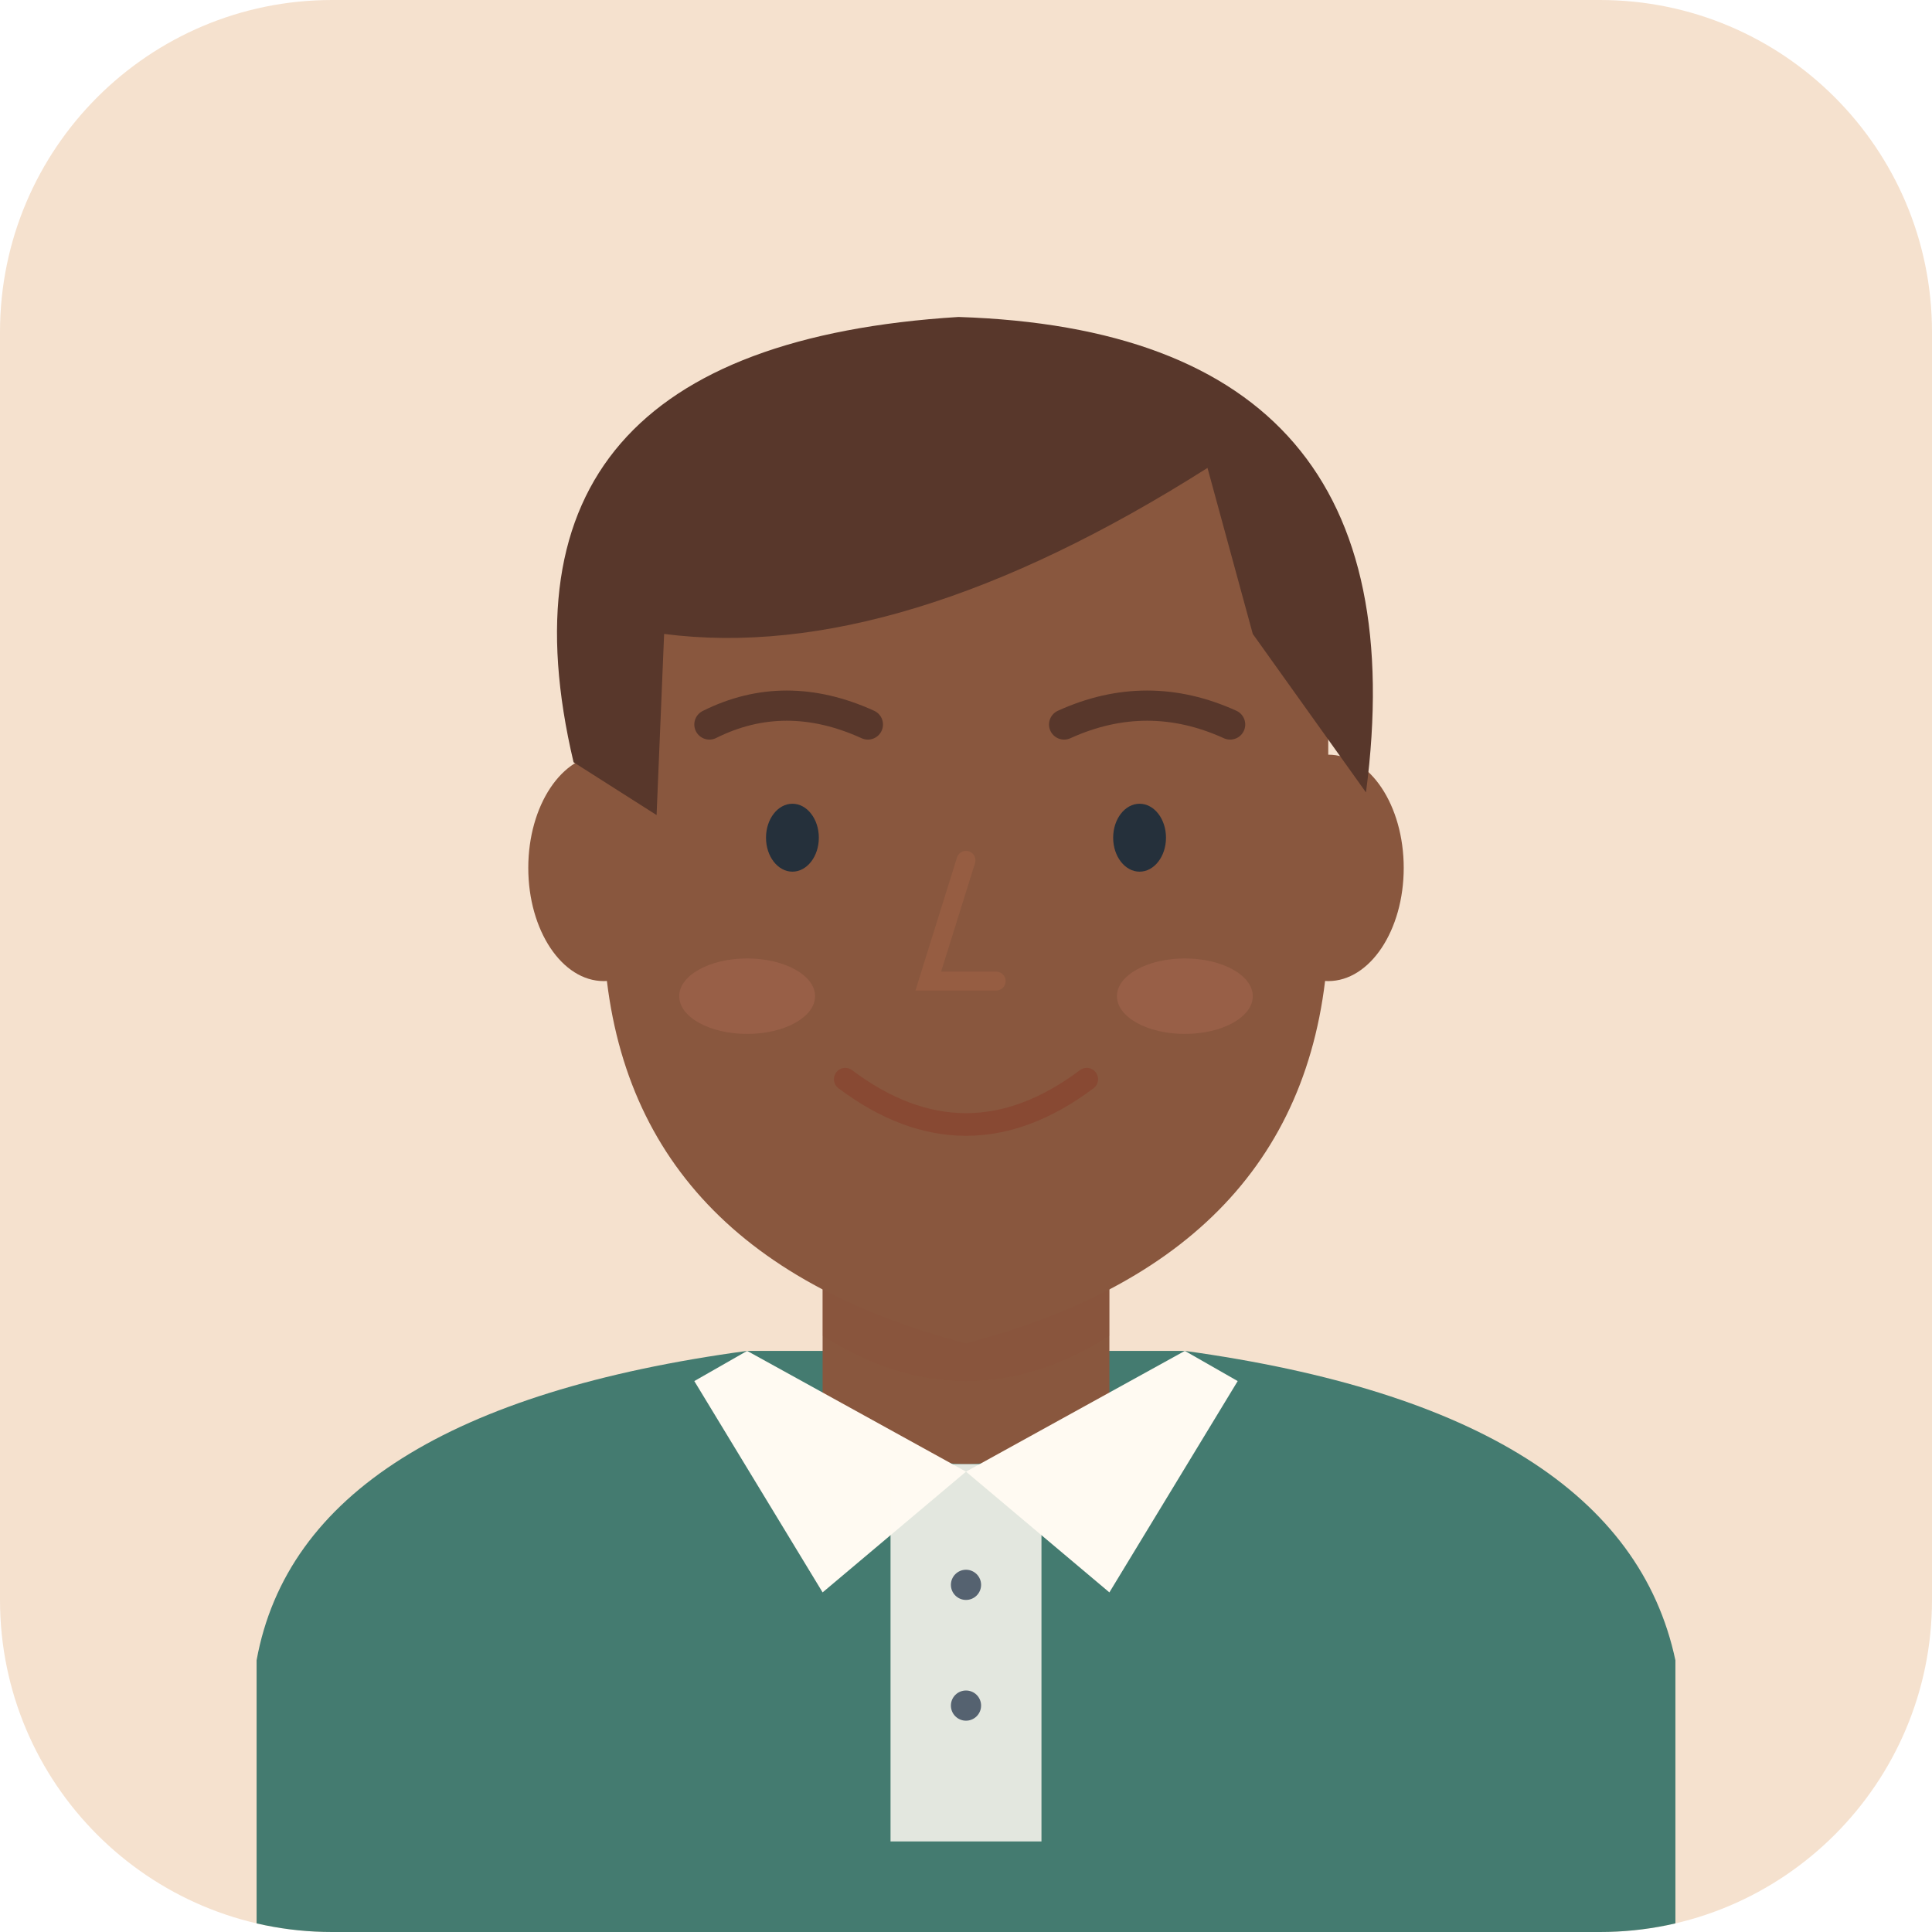
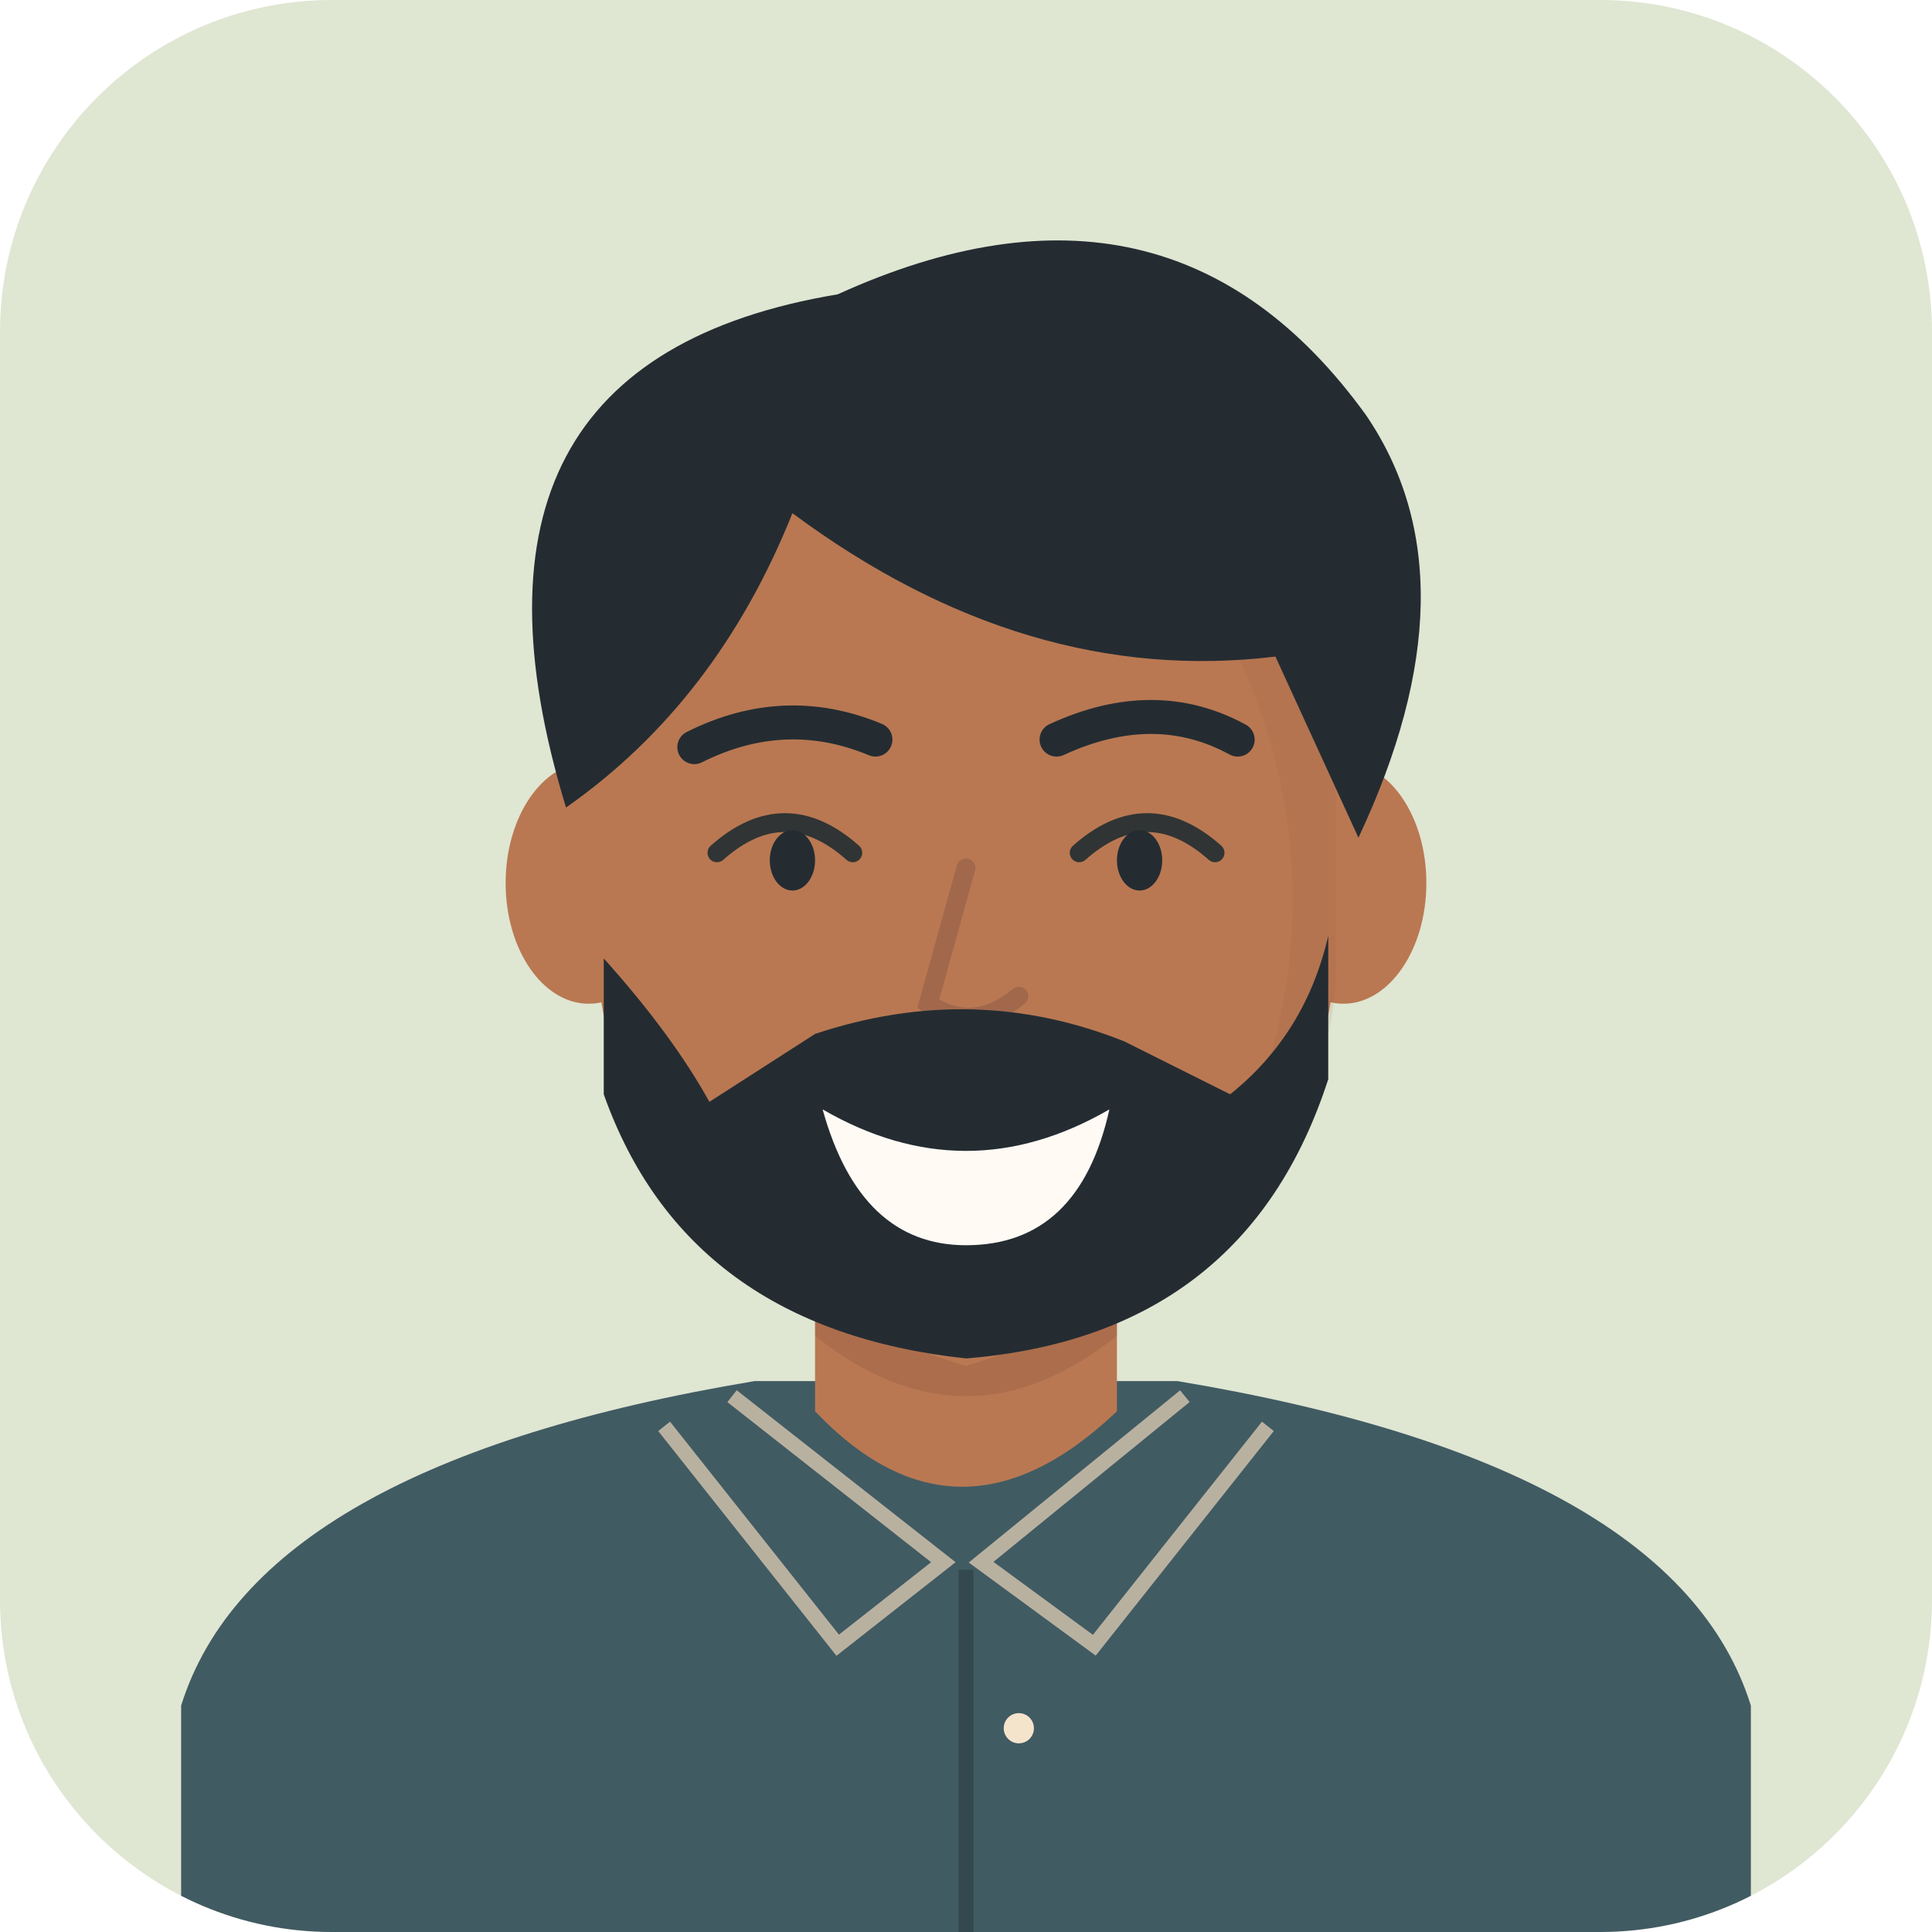
<svg xmlns="http://www.w3.org/2000/svg" viewBox="0 0 256 256" role="img" aria-labelledby="title">
  <defs>
    <clipPath id="portrait">
      <rect width="256" height="256" rx="44" />
    </clipPath>
  </defs>
  <g clip-path="url(#portrait)">
-     <path fill="#f5e1ce" d="M0 0H256V256H0Z" />
-     <path d="M34 256V220Q40 187 99 179H157Q215 187 222 220V256Z" fill="#447b70" />
-     <path d="M109 155V185Q128 203 147 185V155Z" fill="#89573e" />
-     <path d="M109 165Q128 182 147 165V177Q128 189 109 177Z" fill="#8a4b35" opacity=".18" />
-     <path d="M99 179L128 195L109 211L92 183M157 179L128 195L147 211L164 183" fill="#fffaf2" />
-     <path d="M118 194H138V244H118Z" fill="#fffaf2" opacity=".85" />
-     <circle cx="128" cy="210" r="2" fill="#556270" />
-     <circle cx="128" cy="226" r="2" fill="#556270" />
-     <ellipse cx="80" cy="115" rx="10" ry="15" fill="#89573e" />
-     <ellipse cx="176" cy="115" rx="10" ry="15" fill="#89573e" />
-     <path d="M80 91Q80 53 128 53Q176 53 176 91V125Q174 166 128 178Q82 166 80 125Z" fill="#89573e" />
-     <path d="M76 101Q63 46 127 42Q189 44 181 105L166 84L160 62Q119 88 88 84L87 108Z" fill="#58372b" />
-     <path d="M94 96Q104 91 115 96M141 96Q152 91 163 96" fill="none" stroke="#58372b" stroke-width="4" stroke-linecap="round" />
-     <ellipse cx="105" cy="111" rx="3.5" ry="4.5" fill="#25303b" />
-     <ellipse cx="151" cy="111" rx="3.5" ry="4.5" fill="#25303b" />
-     <path d="M128 114L123 130H132" fill="none" stroke="#965d42" stroke-width="2.5" stroke-linecap="round" />
-     <path d="M112 143Q128 155 144 143" fill="none" stroke="#884933" stroke-width="3" stroke-linecap="round" />
-     <ellipse cx="99" cy="132" rx="9" ry="5" fill="#ce7a67" opacity=".22" />
-     <ellipse cx="157" cy="132" rx="9" ry="5" fill="#ce7a67" opacity=".22" />
+     <path fill="#dfe6d2" d="M0 0H256V256H0Z" />
+     <path d="M24 256V226Q34 194 100 183H156Q222 194 232 226V256Z" fill="#415b63" />
+     <path d="M108 157V187Q127 207 148 187V157Z" fill="#b97852" />
+     <path d="M108 164Q126 180 148 165V177Q128 193 108 177Z" fill="#7a4230" opacity=".2" />
+     <path d="M97 185L125 207L111 218L88 189M157 185L130 207L145 218L168 189" fill="#415b63" stroke="#b9b1a0" stroke-width="2" />
+     <path d="M128 208V256" stroke="#151e23" stroke-width="2" opacity=".3" />
+     <circle cx="135" cy="229" r="2" fill="#f5e4cc" />
+     <ellipse cx="78" cy="117" rx="11" ry="16" fill="#b97852" />
+     <ellipse cx="178" cy="117" rx="11" ry="16" fill="#b97852" />
+     <path d="M79 91Q80 53 128 51Q177 53 177 93V127Q174 167 128 181Q82 167 79 127Z" fill="#b97852" />
+     <path d="M157 74Q180 110 166 147L148 169Q178 153 177 126V94Q175 80 157 74Z" fill="#85523c" opacity=".1" />
+     <path d="M75 107Q57 48 111 39Q155 19 181 55Q196 77 180 111L169 87Q136 91 105 68Q95 93 75 107Z" fill="#242c32" />
+     <path d="M92 99Q104 93 116 98M140 98Q153 92 164 98" fill="none" stroke="#242c32" stroke-width="4.5" stroke-linecap="round" />
+     <path d="M95 113Q104 105 113 113M143 113Q152 105 161 113" fill="none" stroke="#303434" stroke-width="2.5" stroke-linecap="round" />
+     <ellipse cx="105" cy="114" rx="3" ry="4" fill="#242c32" />
+     <ellipse cx="151" cy="114" rx="3" ry="4" fill="#242c32" />
+     <path d="M128 115L123 133Q129 137 135 132" fill="none" stroke="#a1684c" stroke-width="2.5" stroke-linecap="round" />
+     <path d="M80 127Q89 137 94 146L108 137Q129 130 149 138L163 145Q173 137 176 124V143Q165 177 128 180Q91 176 80 145Z" fill="#242c32" />
+     <path d="M109 147Q128 158 147 147Q143 165 128 165Q114 165 109 147Z" fill="#fffaf4" />
  </g>
</svg>
